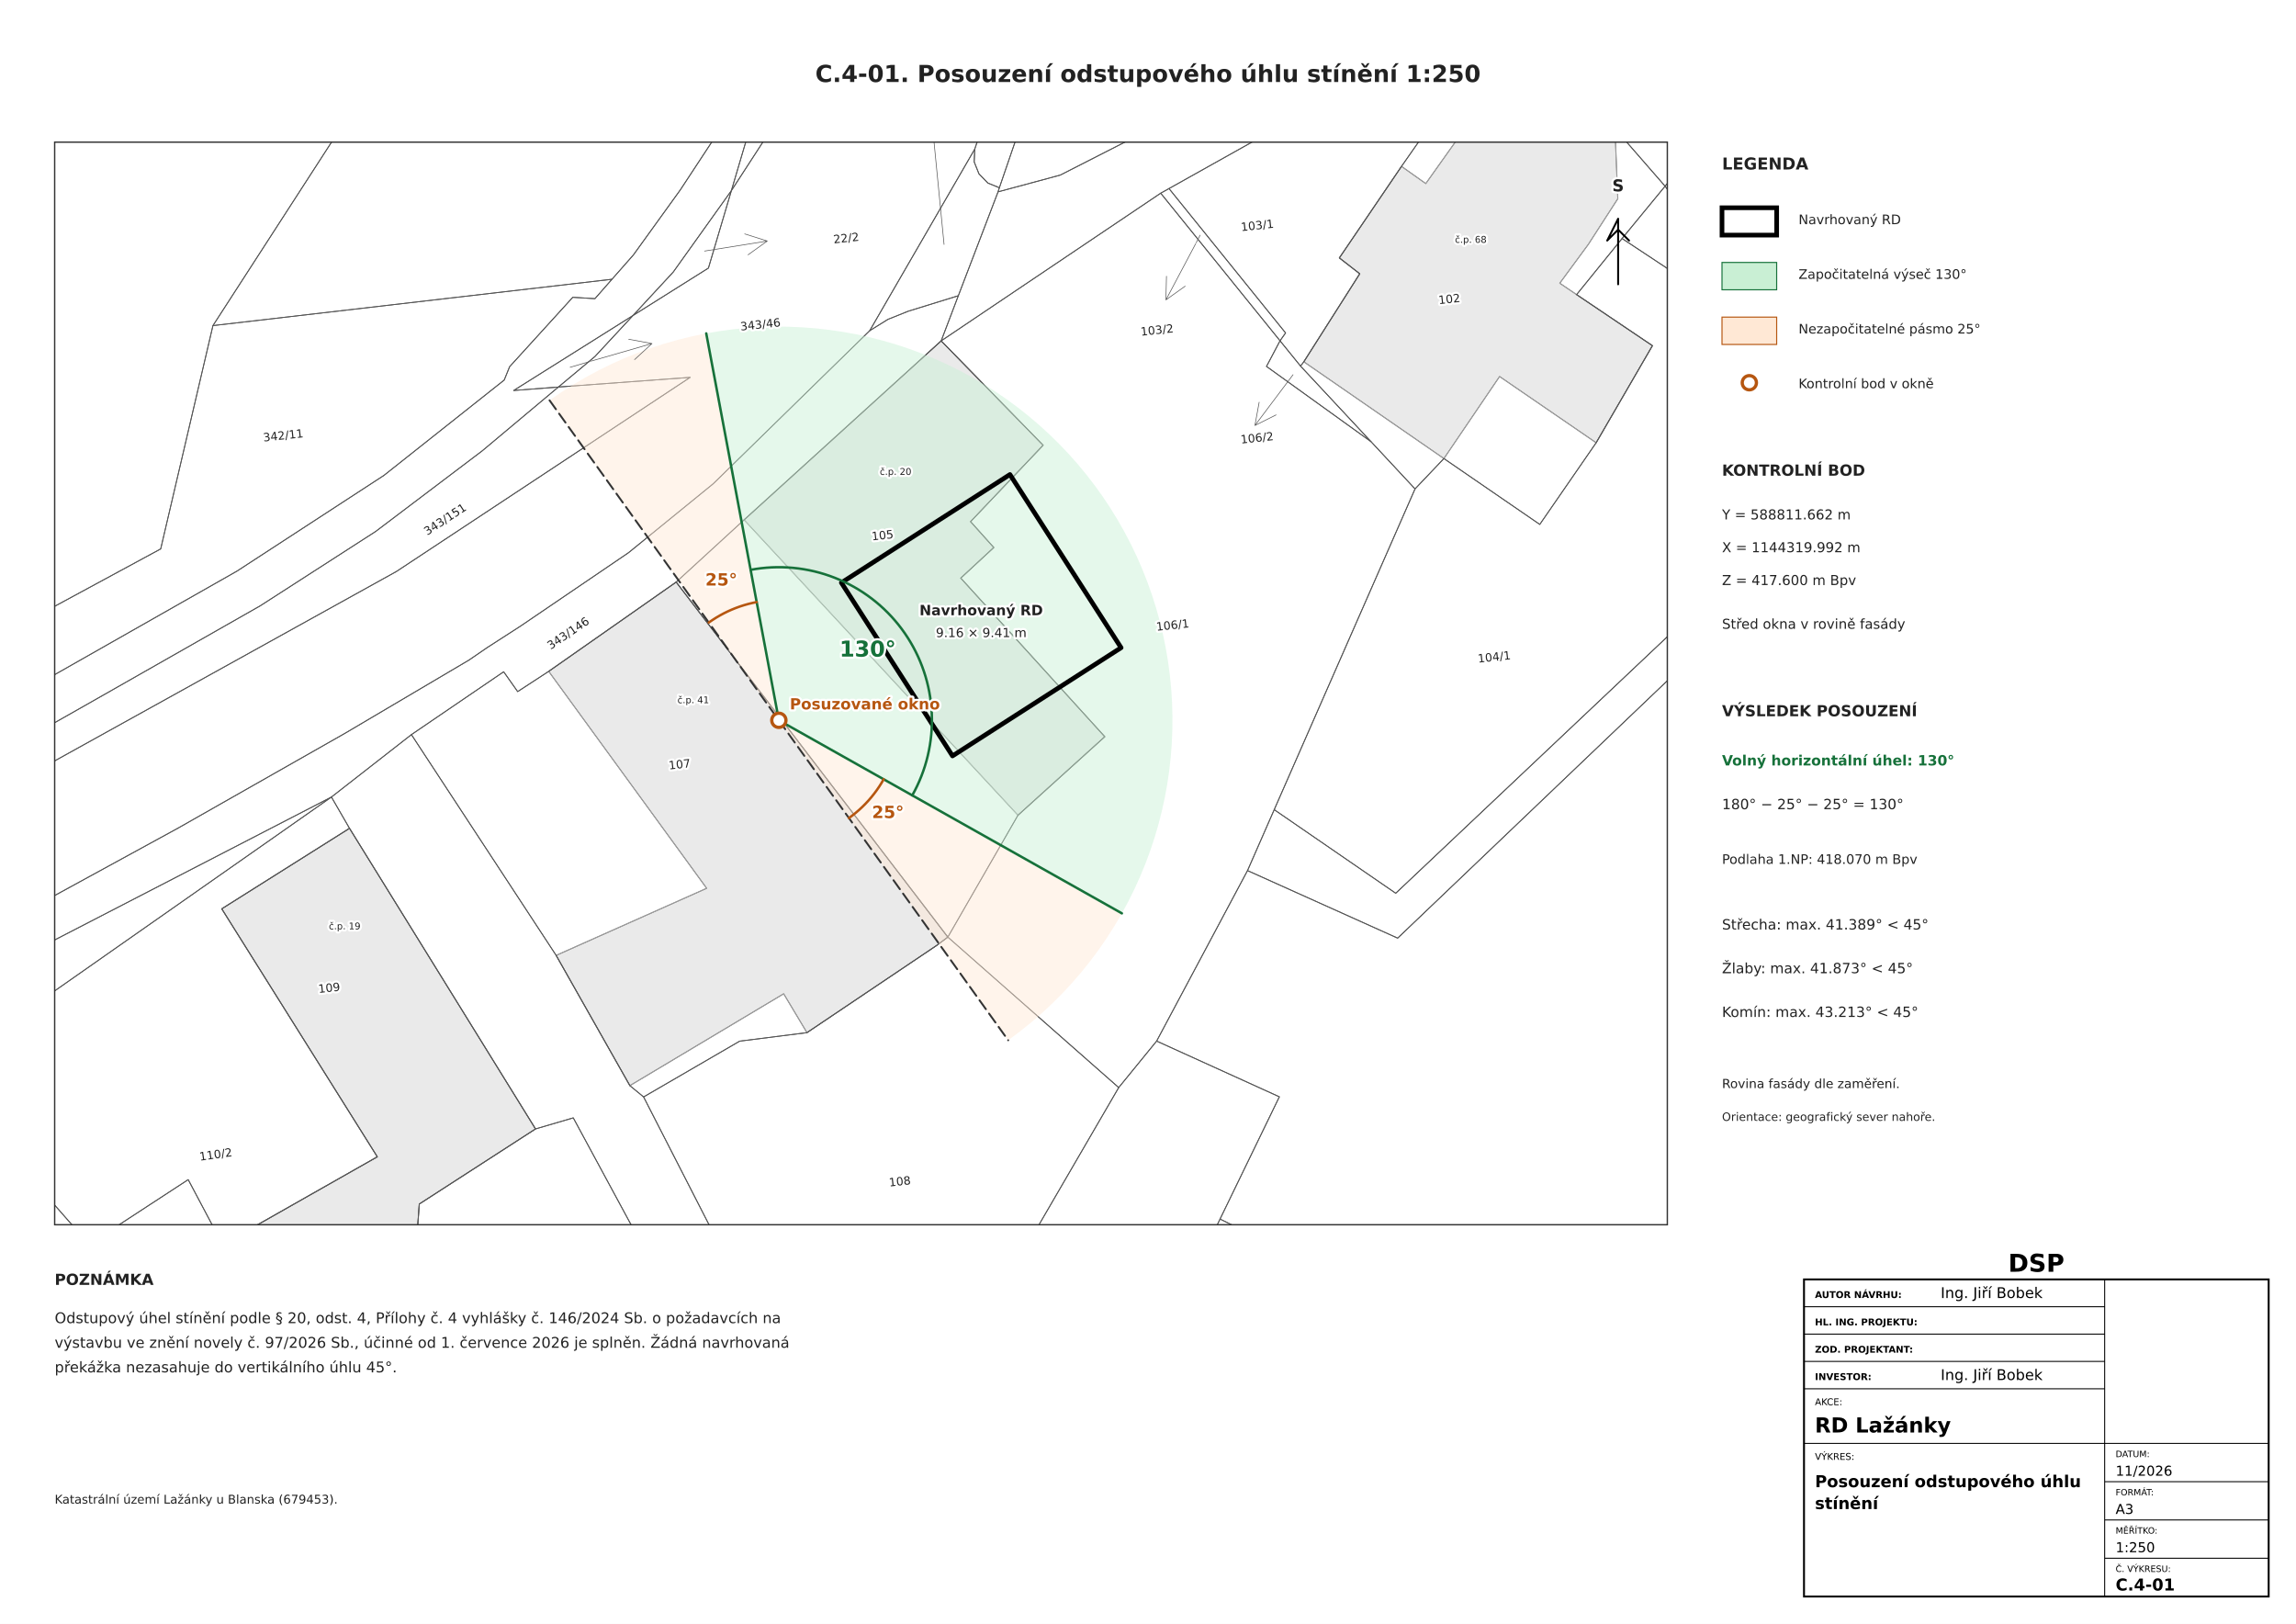
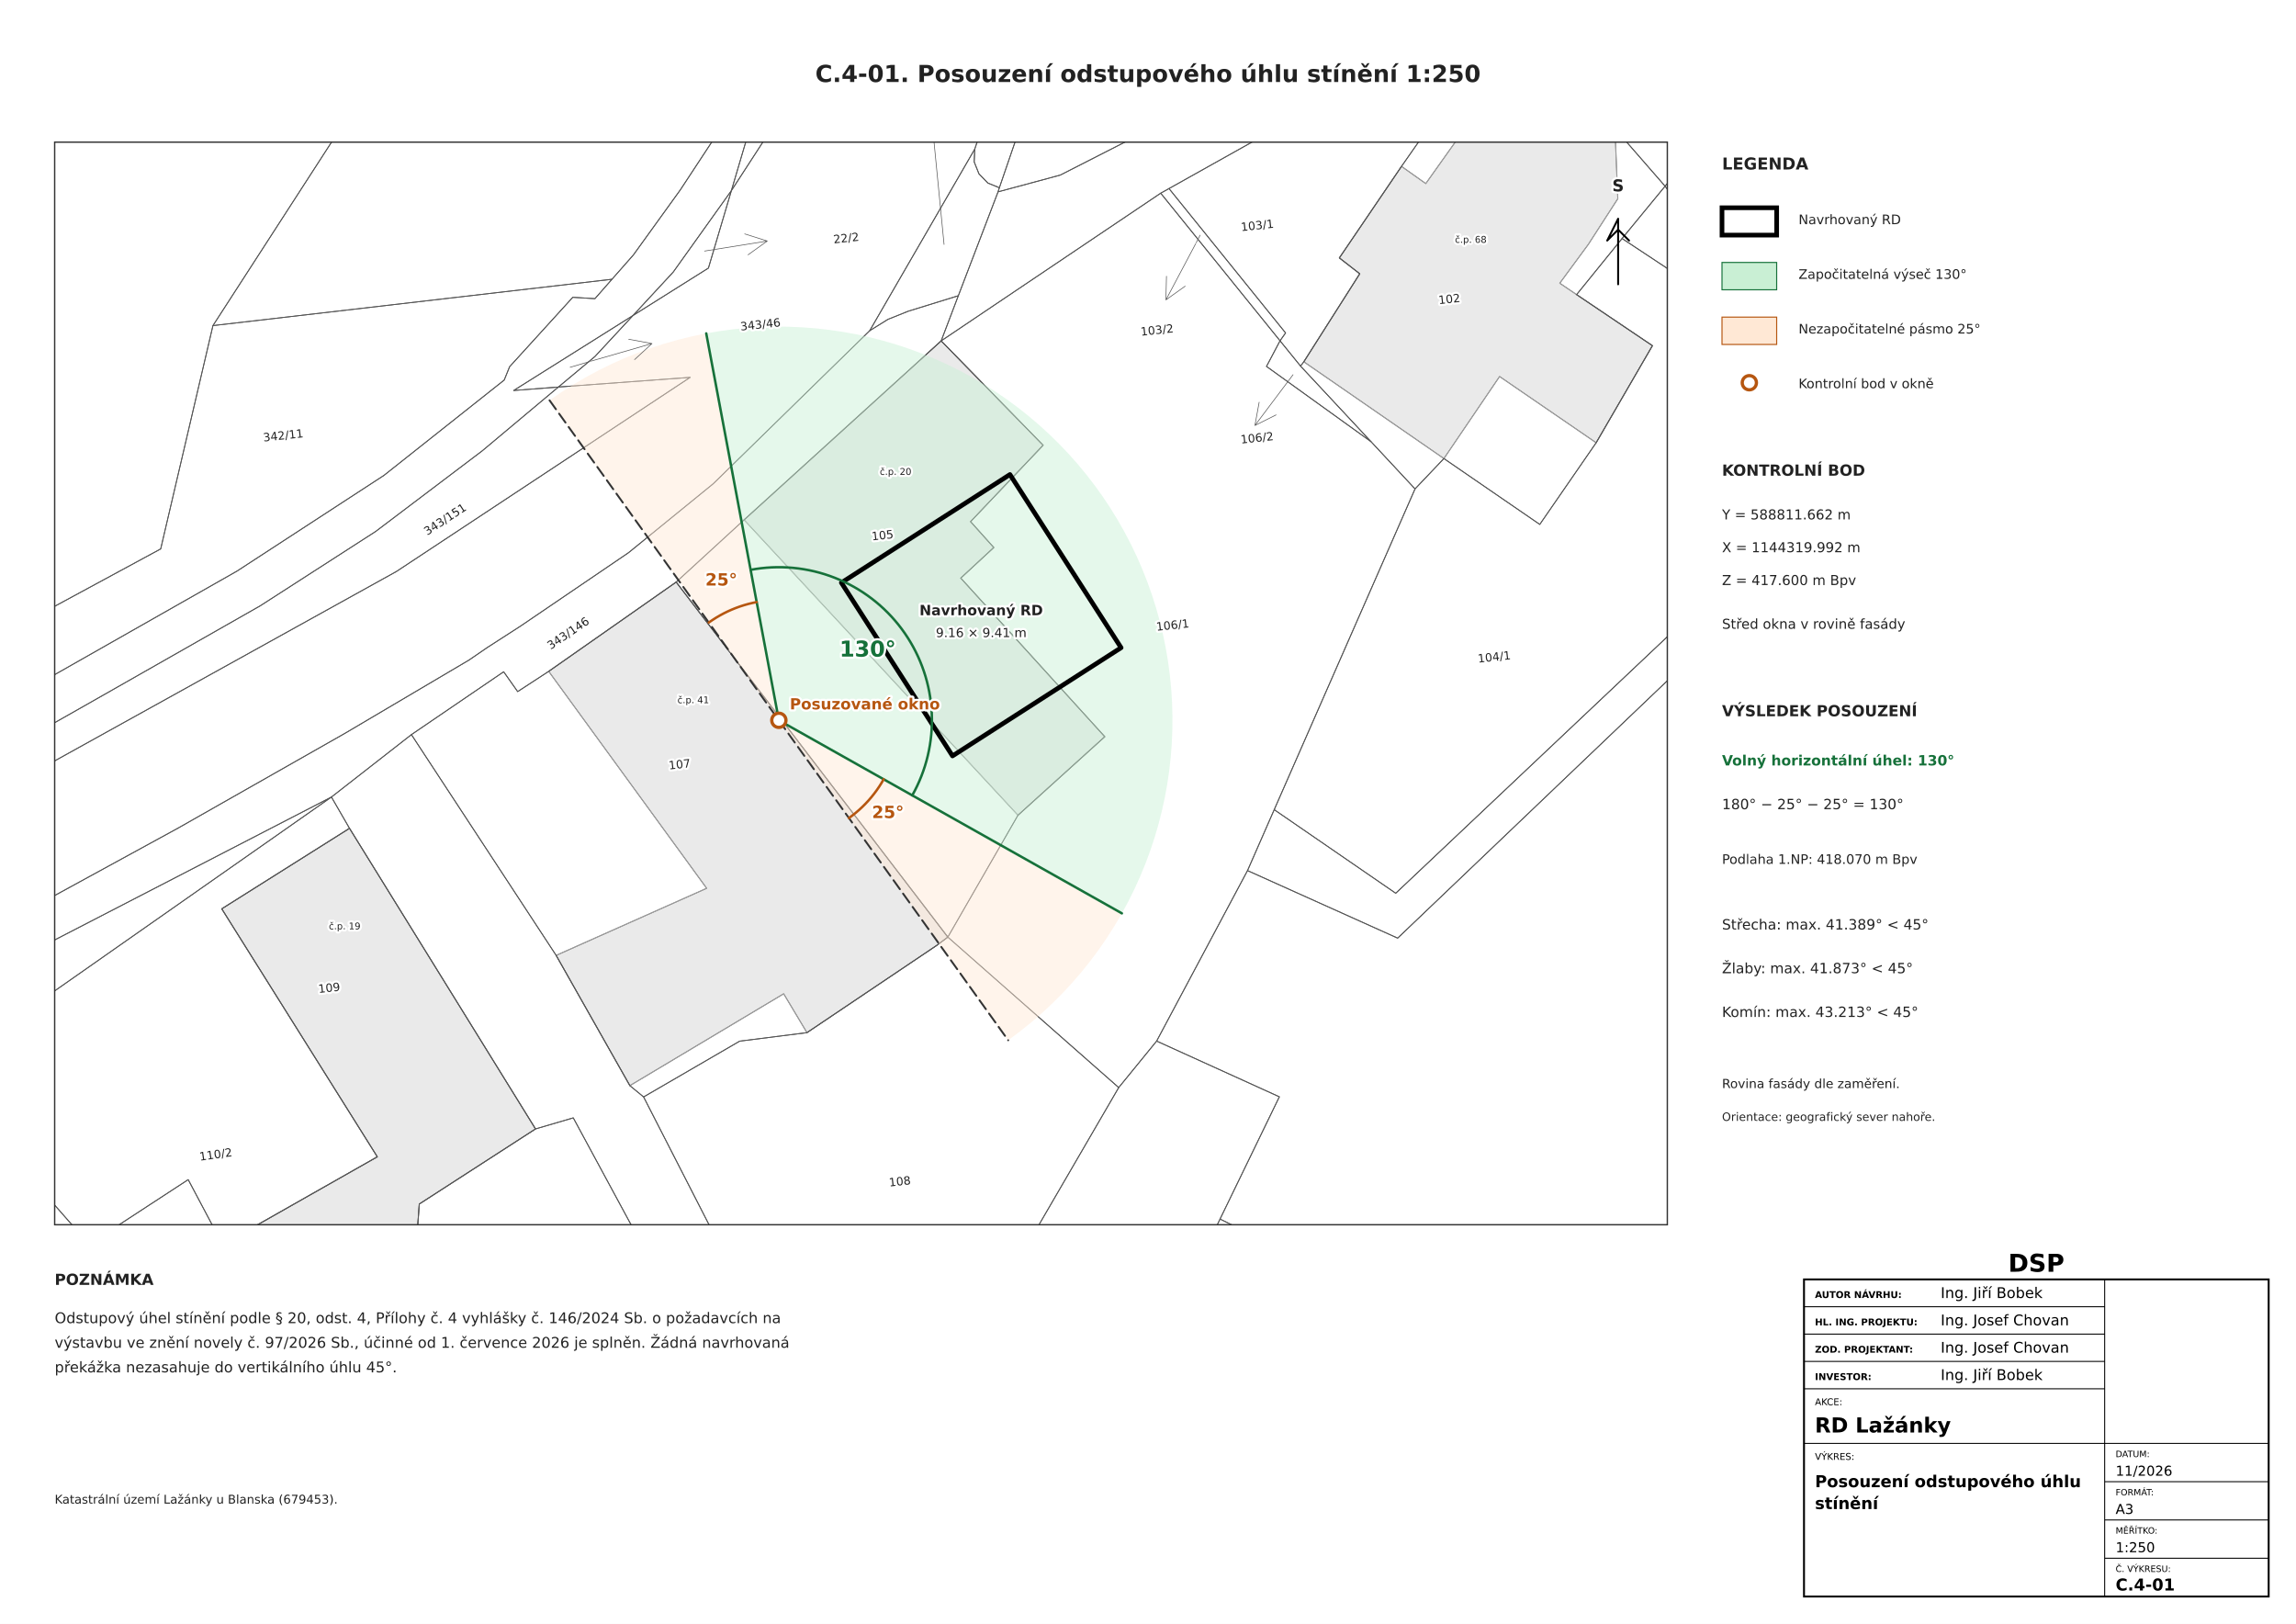
<svg xmlns="http://www.w3.org/2000/svg" width="420mm" height="297mm" viewBox="0 0 420 297">
  <rect width="420" height="297" fill="white" />
  <style>text{font-family:DejaVu Sans,sans-serif;fill:#222;stroke:none}.halo{paint-order:stroke;stroke:white;stroke-width:.8;stroke-linejoin:round}path{stroke-linejoin:round;stroke-linecap:round}</style>
  <defs>
    <clipPath id="map-clip">
      <rect x="10" y="26" width="295" height="198" />
    </clipPath>
  </defs>
  <text x="210" y="15" font-size="4.3" font-weight="bold" text-anchor="middle">C.4-01. Posouzení odstupového úhlu stínění  1:250</text>
  <g id="cadastral-map" clip-path="url(#map-clip)">
    <g id="BUDOVY_P" fill="#eaeaea" stroke="#666" stroke-width="0.18">
      <path d="M285.323,51.798 L288.402,53.883 L302.272,63.224 L291.978,80.976 L274.312,68.863 L264.127,83.869 L238.504,66.168 L248.733,50.071 L245.004,47.171 L256.372,30.430 L260.811,33.576 L268.015,23.435 L276.160,10.417 L278.956,12.492 L295.420,23.527 L295.943,36.343 L290.558,44.682 L285.323,51.798 Z" fill-rule="evenodd" />
      <path d="M310.812,19.993 L309.791,19.096 L311.229,17.495 L319.498,8.285 L327.653,15.339 L329.482,13.253 L315.042,-2.181 L314.283,-1.376 L296.377,-18.010 L323.496,-46.971 L341.673,-30.447 L344.625,-24.648 L348.847,-9.209 L360.637,0.998 L362.763,2.822 L332.081,38.359 L318.166,26.328 L310.812,19.993 Z" fill-rule="evenodd" />
      <path d="M100.373,122.788 L123.692,106.461 L173.384,171.394 L171.372,172.896 L147.613,188.868 L143.355,181.760 L115.219,198.561 L101.734,174.737 L129.267,162.466 L100.373,122.788 Z" fill-rule="evenodd" />
      <path d="M136.114,95.078 L172.164,62.347 L190.815,81.436 L177.543,95.403 L181.789,100.139 L175.749,105.732 L202.096,134.740 L186.211,149.107 L136.114,95.078 Z" fill-rule="evenodd" />
      <path d="M69.020,211.577 L40.565,166.221 L63.934,151.498 L97.962,206.477 L76.699,220.211 L76.309,225.603 L47.674,241.492 L40.724,227.631 L69.020,211.577 Z" fill-rule="evenodd" />
      <path d="M93.901,255.867 L65.518,271.487 L50.347,245.430 L78.034,228.195 L93.901,255.867 Z" fill-rule="evenodd" />
    </g>
    <g id="DALSI_PRVKY_MAPY_L" fill="none" stroke="#aaa" stroke-width="0.12">
      <path d="M185.182,260.445 L201.353,226.899" fill-rule="evenodd" />
      <path d="M201.353,226.899 L217.509,234.668" fill-rule="evenodd" />
      <path d="M136.114,95.078 L186.211,149.107" fill-rule="evenodd" />
      <path d="M100.373,122.788 L129.267,162.466" fill-rule="evenodd" />
      <path d="M129.267,162.466 L101.734,174.737" fill-rule="evenodd" />
      <path d="M115.219,198.561 L143.355,181.760" fill-rule="evenodd" />
      <path d="M143.355,181.760 L147.613,188.868" fill-rule="evenodd" />
      <path d="M50.347,245.430 L78.034,228.195" fill-rule="evenodd" />
      <path d="M78.034,228.195 L93.901,255.867" fill-rule="evenodd" />
      <path d="M50.347,245.430 L65.518,271.487" fill-rule="evenodd" />
      <path d="M290.558,44.682 L295.943,36.343" fill-rule="evenodd" />
      <path d="M274.312,68.863 L264.127,83.869" fill-rule="evenodd" />
      <path d="M268.015,23.435 L276.160,10.417" fill-rule="evenodd" />
      <path d="M238.504,66.168 L264.127,83.869" fill-rule="evenodd" />
      <path d="M256.372,30.430 L260.811,33.576" fill-rule="evenodd" />
      <path d="M291.978,80.976 L274.312,68.863" fill-rule="evenodd" />
      <path d="M288.402,53.883 L285.323,51.798" fill-rule="evenodd" />
      <path d="M285.323,51.798 L290.558,44.682" fill-rule="evenodd" />
      <path d="M295.943,36.343 L295.420,23.527" fill-rule="evenodd" />
      <path d="M260.811,33.576 L268.015,23.435" fill-rule="evenodd" />
    </g>
    <g id="parcel-boundaries" fill="none" stroke="#555" stroke-width=".16">
      <path d="M203.371,347.566 L198.167,343.657 L209.851,312.923 L203.183,310.376 L204.939,305.723 L201.208,304.311 L232.607,227.626 L255.483,248.234 L234.451,310.860 L238.762,321.101 L203.371,347.566 Z" />
      <path d="M-195.552,-237.640 L-153.433,-220.292 L-132.967,-252.044 L-109.511,-287.815 L-105.574,-284.092 L51.981,-212.248 L19.406,-138.293 L-17.716,-30.062 L-41.904,76.869 L-114.416,76.282 L-193.196,97.242 L-299.571,95.602 L-347.060,62.616 L-388.335,-31.615 L-357.887,-69.340 L-294.931,-119.465 L-249.941,-165.299 L-201.826,-240.269 L-195.552,-237.640 Z" />
      <path d="M-53.588,145.296 L-46.072,91.716 L-41.904,76.869 L-17.716,-30.062 L19.406,-138.293 L67.421,-115.460 L75.384,-112.086 L71.737,-104.416 L81.339,-100.010 L84.954,-107.597 L138.326,-85.456 L167.814,-70.743 L144.556,0.046 L96.783,-27.681 L60.465,26.279 L38.954,59.550 L29.396,100.395 L-53.588,145.296 Z" />
      <path d="M181.789,100.139 L175.749,105.732 L202.096,134.740 L186.211,149.107 L173.384,171.394 L123.692,106.461 L136.114,95.078 L172.164,62.347 L190.815,81.436 L177.543,95.403 L181.789,100.139 Z" />
      <path d="M100.373,122.788 L123.692,106.461 L173.384,171.394 L171.372,172.896 L147.613,188.868 L135.309,190.422 L117.732,200.626 L115.219,198.561 L101.734,174.737 L75.259,134.359 L92.135,122.863 L94.694,126.492 L100.373,122.788 Z" />
      <path d="M173.384,171.394 L204.641,198.912 L170.622,257.453 L157.848,257.248 L150.305,254.794 L144.356,252.573 L139.687,243.498 L117.732,200.626 L135.309,190.422 L147.613,188.868 L171.372,172.896 L173.384,171.394 Z" />
      <path d="M63.934,151.498 L97.962,206.477 L76.699,220.211 L76.309,225.603 L47.674,241.492 L40.724,227.631 L69.020,211.577 L40.565,166.221 L63.934,151.498 Z" />
      <path d="M101.955,251.427 L93.901,255.867 L65.518,271.487 L57.000,277.988 L33.860,251.897 L47.674,241.492 L76.309,225.603 L76.699,220.211 L97.962,206.477 L104.866,204.453 L122.759,237.541 L101.955,251.427 Z" />
      <path d="M120.366,312.739 L120.509,325.758 L100.943,330.139 L91.291,313.952 L87.576,307.791 L83.160,311.642 L72.351,299.319 L66.681,291.799 L57.000,277.988 L65.518,271.487 L93.901,255.867 L101.955,251.427 L122.759,237.541 L137.988,259.247 L131.448,278.248 L120.366,312.739 Z" />
      <path d="M4.545,174.732 L-3.392,187.809 L-3.391,210.054 L33.860,251.897 L57.000,277.988 L66.681,291.799 L72.351,299.319 L83.160,311.642 L87.576,307.791 L91.291,313.952 L100.943,330.139 L120.509,325.758 L120.366,312.739 L131.448,278.248 L137.988,259.247 L122.759,237.541 L104.866,204.453 L97.962,206.477 L63.934,151.498 L60.628,145.776 L75.259,134.359 L101.734,174.737 L115.219,198.561 L117.732,200.626 L139.687,243.498 L144.356,252.573 L150.305,254.794 L127.005,310.864 L134.413,313.935 L139.575,316.321 L173.766,332.503 L198.167,343.657 L180.721,364.506 L169.241,362.473 L162.639,360.925 L165.279,347.971 L134.965,342.478 L125.649,389.371 L118.745,424.181 L107.277,459.960 L92.059,445.896 L97.347,418.178 L99.647,391.865 L89.515,346.685 L84.232,333.371 L41.277,299.901 L29.828,275.176 L-13.967,232.704 L-27.518,222.203 L-45.817,206.416 L-39.558,202.490 L-14.679,186.841 L4.545,174.732 Z" />
      <path d="M204.641,198.912 L211.578,190.408 L234.027,200.603 L223.178,222.960 L217.509,234.668 L194.253,282.486 L187.758,295.127 L186.913,297.390 L173.766,332.503 L139.575,316.321 L134.413,313.935 L151.638,272.553 L170.622,257.453 L204.641,198.912 Z" />
      <path d="M232.607,227.626 L201.208,304.311 L186.913,297.390 L187.758,295.127 L194.253,282.486 L217.509,234.668 L223.178,222.960 L232.607,227.626 Z" />
      <path d="M-13.967,232.704 L29.828,275.176 L4.862,311.873 L-4.837,323.891 L-68.691,365.221 L-90.933,393.904 L-111.054,417.573 L-45.968,469.197 L-42.318,472.106 L-47.662,478.951 L-131.521,413.884 L-206.493,376.309 L-216.592,351.038 L-225.384,328.967 L-205.633,325.571 L-188.925,317.030 L-180.258,297.600 L-158.303,285.079 L-151.712,280.876 L-123.248,299.561 L-85.095,249.227 L-16.300,302.426 L-13.967,232.704 Z" />
      <path d="M309.791,19.096 L311.229,17.495 L314.283,-1.376 L296.377,-18.010 L323.496,-46.971 L341.673,-30.447 L344.625,-24.648 L348.847,-9.209 L360.637,0.998 L362.763,2.822 L332.081,38.359 L318.166,26.328 L310.812,19.993 L309.791,19.096 Z" />
      <path d="M309.389,28.150 L304.589,34.053 L295.420,23.527 L278.956,12.492 L276.160,10.417 L264.584,1.837 L318.162,-52.476 L323.496,-46.971 L296.377,-18.010 L314.283,-1.376 L311.229,17.495 L309.791,19.096 L310.812,19.993 L309.389,28.150 Z" />
      <path d="M267.631,-208.555 L382.922,-121.500 L363.205,-108.735 L353.238,-102.240 L291.950,-44.409 L268.249,-21.484 L241.208,3.688 L248.717,-7.371 L260.104,-43.142 L230.947,-53.626 L267.515,-153.109 L249.322,-159.615 L267.631,-208.555 Z" />
      <path d="M182.570,35.089 L182.811,34.339 L249.322,-159.615 L267.515,-153.109 L230.947,-53.626 L260.104,-43.142 L248.717,-7.371 L241.208,3.688 L212.108,22.764 L193.948,32.024 L182.570,35.089 Z" />
      <path d="M213.842,34.487 L212.323,35.333 L172.164,62.347 L175.305,54.087 L182.570,35.089 L193.948,32.024 L212.108,22.764 L241.208,3.688 L268.249,-21.484 L291.950,-44.409 L353.238,-102.240 L363.205,-108.735 L372.558,-98.751 L348.404,-79.318 L318.162,-52.476 L264.584,1.837 L254.722,11.579 L246.260,16.344 L213.842,34.487 Z" />
      <path d="M295.420,23.527 L304.589,34.053 L296.720,43.622 L288.402,53.883 L302.272,63.224 L291.978,80.976 L281.665,95.915 L264.127,83.869 L258.847,89.420 L250.805,80.785 L237.904,66.956 L238.504,66.168 L248.733,50.071 L245.004,47.171 L256.372,30.430 L262.479,21.692 L246.260,16.344 L254.722,11.579 L264.584,1.837 L276.160,10.417 L278.956,12.492 L295.420,23.527 Z" />
      <path d="M102.144,70.787 L93.965,71.418 L115.793,57.704 L108.829,65.206 L102.144,70.787 Z" />
      <path d="M-1.238,207.612 L8.040,182.606 L60.628,145.776 L63.934,151.498 L40.565,166.221 L69.020,211.577 L40.724,227.631 L34.427,215.752 L16.301,227.583 L-1.238,207.612 Z" />
      <path d="M60.628,145.776 L8.040,182.606 L-1.238,207.612 L16.301,227.583 L34.427,215.752 L40.724,227.631 L47.674,241.492 L33.860,251.897 L-3.391,210.054 L-3.392,187.809 L4.545,174.732 L60.628,145.776 Z" />
      <path d="M296.720,43.622 L325.632,62.741 L340.462,82.962 L255.316,163.373 L233.088,148.086 L258.847,89.420 L264.127,83.869 L281.665,95.915 L291.978,80.976 L302.272,63.224 L288.402,53.883 L296.720,43.622 Z" />
      <path d="M325.632,62.741 L296.720,43.622 L304.589,34.053 L325.632,62.741 Z" />
      <path d="M233.088,148.086 L255.316,163.373 L340.462,82.962 L343.804,87.513 L335.111,95.762 L255.669,171.582 L228.203,159.227 L233.088,148.086 Z" />
      <path d="M223.178,222.960 L234.027,200.603 L211.578,190.408 L228.203,159.227 L255.669,171.582 L335.111,95.762 L343.804,87.513 L340.462,82.962 L347.111,76.660 L325.632,62.741 L304.589,34.053 L309.389,28.150 L355.113,63.819 L389.295,24.891 L485.132,-84.257 L506.453,-110.629 L527.858,-136.970 L550.012,-113.710 L616.020,-165.769 L717.805,-260.266 L736.571,-289.100 L907.090,-342.661 L1021.172,-405.242 L1039.854,-374.934 L1080.860,-308.471 L281.496,289.185 L273.189,272.412 L255.483,248.234 L232.607,227.626 L223.178,222.960 Z" />
      <path d="M-53.588,145.296 L29.396,100.395 L38.954,59.550 L111.947,51.075 L108.827,54.626 L104.777,54.374 L93.219,67.073 L92.233,69.511 L70.239,86.944 L43.345,104.457 L15.165,120.459 L-61.832,164.157 L-86.163,177.415 L-108.798,188.841 L-123.850,195.557 L-131.529,198.991 L-152.457,206.817 L-176.467,214.408 L-203.695,221.618 L-241.347,228.413 L-269.656,231.153 L-302.835,232.361 L-369.348,230.691 L-408.348,229.745 L-438.343,229.889 L-463.537,230.527 L-478.835,232.683 L-482.492,228.568 L-483.538,225.179 L-455.531,222.995 L-348.454,229.708 L-244.784,227.493 L-216.818,221.531 L-152.509,196.524 L-138.877,191.207 L-53.588,145.296 Z" />
      <path d="M2536.588,1638.745 L2501.869,1628.171 L2416.506,1569.741 L2354.730,1544.233 L2339.200,1537.805 L2289.361,1529.166 L2248.858,1475.320 L2244.356,1469.324 L2252.438,1409.368 L2232.661,1361.637 L2198.573,1315.515 L2226.541,1245.511 L2170.946,1207.436 L2167.089,1192.401 L1959.792,986.197 L1968.252,970.853 L2037.256,916.341 L2191.364,1029.384 L2274.862,935.793 L2390.165,646.079 L2260.838,328.773 L1830.922,134.987 L1743.437,273.012 L1404.987,513.290 L1387.115,489.814 L1440.128,441.515 L1480.523,387.684 L1564.937,317.367 L1620.276,223.403 L1693.056,113.056 L1703.722,78.810 L1730.711,-7.904 L1653.765,-6.691 L1587.059,-16.949 L1533.912,-33.602 L1429.963,-67.159 L1385.950,-66.444 L1289.898,-64.840 L1181.626,-56.743 L956.751,-8.926 L777.197,337.246 L669.689,560.919 L755.302,807.867 L745.324,842.522 L624.603,800.699 L499.896,724.544 L311.883,637.567 L270.197,618.243 L203.889,587.587 L173.959,608.683 L147.810,631.668 L110.543,682.390 L82.720,716.817 L55.966,742.039 L21.047,745.042 L28.268,721.865 L50.177,559.663 L107.277,459.960 L124.127,463.673 L155.045,432.616 L162.527,434.874 L285.032,341.907 L293.529,313.726 L281.496,289.185 L1080.860,-308.471 L1095.363,-301.490 L1238.099,-373.003 L1254.934,-401.833 L1371.089,-326.656 L1495.607,-328.402 L1514.898,-236.611 L1572.880,-211.221 L1643.162,-212.689 L1729.100,-318.849 L1779.031,-353.062 L1886.478,-295.018 L1956.544,-281.538 L2011.163,-282.380 L2069.150,-296.896 L2151.672,-242.105 L2214.396,-194.896 L2409.444,-76.689 L2512.541,-49.598 L2600.841,-20.566 L2698.884,19.092 L2751.027,51.582 L2780.965,123.651 L2819.833,178.757 L2829.833,250.582 L2782.976,263.468 L2808.857,446.394 L2826.703,563.843 L2832.614,702.519 L2856.193,874.428 L2891.281,902.784 L2882.436,936.754 L3001.084,1028.882 L3039.157,1100.284 L3027.217,1107.513 L2974.850,1139.250 L2946.105,1184.637 L2917.031,1190.395 L2947.056,1373.322 L2937.799,1380.062 L2914.920,1396.745 L2923.206,1441.961 L2928.959,1552.012 L2877.253,1559.421 L2824.139,1534.035 L2729.435,1435.208 L2648.957,1492.272 L2593.651,1500.629 L2579.429,1535.093 L2565.809,1568.045 L2555.100,1593.968 L2544.360,1619.975 L2536.588,1638.745 Z" />
      <path d="M3919.983,645.108 L3916.178,640.365 L3868.459,557.361 L3823.278,474.770 L3796.496,434.907 L3725.420,329.053 L3685.001,268.842 L3648.454,226.442 L3631.098,206.290 L3555.161,131.407 L3544.283,120.701 L3468.145,46.563 L3439.817,18.973 L3381.113,-37.676 L3308.192,-149.126 L3245.928,-235.365 L3227.611,-259.236 L3207.892,-284.928 L3145.584,-350.847 L3126.628,-370.909 L3085.721,-407.051 L3051.251,-432.255 L3002.730,-467.746 L2946.431,-495.085 L2889.364,-522.825 L2824.115,-543.939 L2696.575,-579.926 L2620.624,-605.570 L2582.677,-626.420 L2540.291,-644.383 L2501.322,-660.860 L2459.276,-678.658 L2410.602,-697.116 L2367.118,-710.296 L2312.898,-724.180 L1933.629,-804.138 L1784.777,-830.247 L1728.273,-842.922 L1671.219,-852.078 L1608.483,-863.967 L1590.496,-867.035 L1569.017,-870.777 L1529.711,-877.603 L1499.277,-881.958 L1492.696,-883.307 L1441.025,-891.027 L1315.639,-887.620 L1172.063,-867.307 L1136.394,-865.310 L1091.649,-862.786 L1055.950,-861.068 L1027.991,-859.572 L1008.320,-858.438 L972.743,-856.330 L944.826,-853.310 L901.812,-847.753 L862.907,-839.136 L828.470,-828.983 L798.011,-819.256 L776.118,-809.919 L752.351,-799.297 L740.489,-792.841 L719.284,-781.205 L709.716,-775.879 L683.216,-759.575 L662.985,-746.353 L644.158,-732.798 L616.878,-713.635 L561.793,-674.568 L519.085,-641.649 L508.452,-632.348 L490.402,-616.784 L472.777,-600.260 L455.172,-580.520 L429.482,-549.096 L412.379,-525.789 L398.879,-506.045 L385.245,-484.154 L365.148,-451.960 L359.127,-441.662 L353.406,-431.196 L335.261,-395.790 L324.671,-374.023 L311.169,-345.630 L298.254,-316.253 L287.840,-290.201 L268.909,-238.419 L259.743,-211.977 L250.632,-184.656 L232.661,-131.408 L209.497,-63.888 L185.300,6.397 L178.314,27.256 L159.092,60.484 L150.495,68.884 L130.462,88.481 L114.991,101.074 L95.188,114.532 L89.128,118.437 L85.792,120.724 L63.086,134.130 L32.554,151.468 L-2.226,170.467 L-55.003,201.001 L-90.365,218.694 L-133.101,237.777 L-164.165,249.380 L-168.968,250.737 L-175.178,252.486 L-206.150,259.292 L-237.654,264.143 L-265.406,266.823 L-303.207,268.445 L-372.869,265.542 L-403.463,264.583 L-437.315,264.013 L-465.385,265.601 L-487.132,268.767 L-505.883,272.860 L-520.858,278.039 L-549.235,289.194 L-599.334,308.259 L-649.259,322.558 L-664.076,323.938 L-670.205,324.552 L-525.581,249.620 L-467.685,238.774 L-288.931,246.164 L-209.646,232.954 L-182.595,224.073 L-174.251,221.975 L-149.563,213.950 L-131.640,207.371 L-105.563,195.777 L-90.795,188.288 L-64.167,175.831 L-15.598,153.349 L72.517,104.522 L126.252,69.018 L102.144,70.787 L108.829,65.206 L115.793,57.704 L129.590,49.031 L133.790,34.865 L148.403,12.347 L157.116,-5.519 L181.775,-73.359 L186.253,-86.428 L196.034,-114.264 L205.794,-142.298 L206.313,-143.842 L205.739,-175.600 L206.131,-179.463 L222.456,-225.134 L223.917,-228.790 L238.513,-252.593 L252.381,-279.819 L253.886,-280.422 L256.176,-283.844 L257.877,-287.124 L273.197,-324.118 L285.512,-353.471 L289.987,-363.925 L299.881,-385.055 L314.546,-414.618 L327.384,-439.441 L335.192,-453.348 L347.788,-473.278 L364.713,-500.508 L375.440,-517.221 L409.321,-564.242 L432.453,-593.623 L448.151,-611.631 L460.980,-625.229 L479.136,-642.816 L481.824,-645.516 L486.225,-648.762 L506.816,-666.527 L509.987,-669.601 L543.876,-695.062 L601.349,-736.636 L628.968,-755.635 L655.766,-773.661 L682.237,-790.606 L707.462,-805.286 L740.892,-823.739 L766.310,-835.101 L811.129,-851.631 L856.571,-865.331 L896.439,-873.971 L944.598,-880.318 L979.019,-883.831 L1081.855,-888.211 L1078.144,-889.062 L1075.044,-891.345 L1072.797,-895.812 L1086.555,-894.304 L1165.412,-901.353 L1212.138,-904.168 L1276.410,-909.540 L1349.990,-915.905 L1427.776,-924.329 L1460.602,-926.585 L1480.679,-927.682 L1496.390,-920.308 L1693.727,-889.197 L1742.826,-882.208 L1927.875,-849.383 L1945.651,-847.539 L2147.553,-809.835 L2182.973,-803.237 L2205.743,-795.691 L2219.161,-794.347 L2235.914,-787.768 L2262.576,-777.299 L2269.584,-775.714 L2318.913,-764.687 L2359.918,-755.507 L2369.526,-751.424 L2417.198,-731.048 L2459.729,-712.859 L2469.085,-708.870 L2510.521,-691.892 L2551.282,-675.204 L2598.988,-655.636 L2633.651,-641.435 L2702.479,-612.054 L2839.312,-576.053 L2896.557,-556.820 L2959.678,-527.756 L3020.560,-499.699 L3064.319,-463.217 L3147.770,-393.681 L3157.551,-382.697 L3241.175,-288.561 L3246.388,-282.681 L3320.823,-181.168 L3390.308,-86.447 L3399.902,-74.961 L3463.860,1.523 L3503.497,39.330 L3602.746,134.011 L3655.193,184.047 L3713.430,246.499 L3736.492,280.523 L3776.416,339.499 L3844.750,465.639 L3937.288,616.912 L3989.918,687.887 L4103.498,816.197 L4086.709,832.270 L4077.914,841.455 L4031.257,783.480 L3919.983,645.108 Z" />
      <path d="M1172.063,-867.307 L1162.989,-866.016 L1065.989,-842.388 L976.463,-850.492 L871.357,-831.952 L785.852,-806.533 L711.663,-768.565 L650.340,-723.120 L593.400,-673.919 L508.095,-619.115 L451.956,-557.891 L403.188,-487.156 L371.581,-436.917 L339.599,-387.564 L332.672,-373.309 L314.608,-336.021 L310.203,-325.655 L267.631,-208.555 L249.322,-159.615 L182.811,34.339 L180.708,33.478 L179.081,31.801 L178.202,29.602 L178.314,27.256 L185.300,6.397 L209.497,-63.888 L232.661,-131.408 L250.632,-184.656 L259.743,-211.977 L268.909,-238.419 L287.840,-290.201 L298.254,-316.253 L311.169,-345.630 L324.671,-374.023 L335.261,-395.790 L353.406,-431.196 L359.127,-441.662 L365.148,-451.960 L385.245,-484.154 L398.879,-506.045 L412.379,-525.789 L429.482,-549.096 L455.172,-580.520 L472.777,-600.260 L490.402,-616.784 L508.452,-632.348 L519.085,-641.649 L561.793,-674.568 L616.878,-713.635 L644.158,-732.798 L662.985,-746.353 L683.216,-759.575 L709.716,-775.879 L719.284,-781.205 L740.489,-792.841 L752.351,-799.297 L776.118,-809.919 L798.011,-819.256 L828.470,-828.983 L862.907,-839.136 L901.812,-847.753 L944.826,-853.310 L972.743,-856.330 L1008.320,-858.438 L1027.991,-859.572 L1055.950,-861.068 L1091.649,-862.786 L1136.394,-865.310 L1172.063,-867.307 Z" />
      <path d="M88.223,82.450 L102.144,70.787 L126.252,69.018 L72.517,104.522 L-15.598,153.349 L-64.167,175.831 L-90.795,188.288 L-58.142,170.844 L18.704,127.241 L47.603,110.801 L68.719,97.203 L88.223,82.450 Z" />
      <path d="M133.790,34.865 L129.590,49.031 L115.793,57.704 L123.151,49.758 L133.790,34.865 Z" />
      <path d="M167.814,-70.743 L195.874,-153.830 L205.794,-142.298 L196.034,-114.264 L186.253,-86.428 L181.775,-73.359 L157.116,-5.519 L148.403,12.347 L133.790,34.865 L139.582,15.260 L141.852,8.259 L149.912,-7.807 L159.797,-35.050 L163.843,-54.429 L167.814,-70.743 Z" />
      <path d="M-369.348,230.691 L-302.835,232.361 L-269.656,231.153 L-241.347,228.413 L-203.695,221.618 L-176.467,214.408 L-152.457,206.817 L-131.529,198.991 L-123.850,195.557 L-108.798,188.841 L-86.163,177.415 L-61.832,164.157 L15.165,120.459 L43.345,104.457 L70.239,86.944 L92.233,69.511 L93.219,67.073 L104.777,54.374 L108.827,54.626 L111.947,51.075 L115.858,46.635 L124.444,34.736 L141.852,8.259 L139.582,15.260 L133.790,34.865 L123.151,49.758 L115.793,57.704 L93.965,71.418 L102.144,70.787 L88.223,82.450 L68.719,97.203 L47.603,110.801 L18.704,127.241 L-58.142,170.844 L-90.795,188.288 L-131.640,207.371 L-182.595,224.073 L-201.553,228.872 L-242.139,236.060 L-268.907,238.917 L-302.652,240.106 L-369.452,238.386 L-409.124,237.551 L-437.726,237.547 L-456.322,238.204 L-463.699,238.429 L-469.161,237.765 L-473.973,236.025 L-478.835,232.683 L-463.537,230.527 L-438.343,229.889 L-408.348,229.745 L-369.348,230.691 Z" />
      <path d="M166.153,56.915 L162.450,58.396 L159.092,60.484 L178.314,27.256 L178.202,29.602 L179.081,31.801 L180.708,33.478 L182.811,34.339 L182.570,35.089 L175.305,54.087 L166.153,56.915 Z" />
      <path d="M75.259,134.359 L60.628,145.776 L4.545,174.732 L-14.679,186.841 L-13.967,183.708 L-12.022,179.317 L-9.050,175.500 L-2.226,170.467 L32.554,151.468 L63.086,134.130 L85.792,120.724 L89.128,118.437 L95.188,114.532 L114.991,101.074 L130.462,88.481 L150.495,68.884 L159.092,60.484 L162.450,58.396 L166.153,56.915 L175.305,54.087 L172.164,62.347 L136.114,95.078 L123.692,106.461 L100.373,122.788 L94.694,126.492 L92.135,122.863 L75.259,134.359 Z" />
      <path d="M141.852,8.259 L124.444,34.736 L115.858,46.635 L111.947,51.075 L38.954,59.550 L60.465,26.279 L96.783,-27.681 L144.556,0.046 L141.852,8.259 Z" />
      <path d="M234.152,62.328 L235.165,60.893 L213.842,34.487 L246.260,16.344 L262.479,21.692 L256.372,30.430 L245.004,47.171 L248.733,50.071 L238.504,66.168 L237.904,66.956 L234.152,62.328 Z" />
      <path d="M212.323,35.333 L234.152,62.328 L231.676,67.018 L250.805,80.785 L258.847,89.420 L233.088,148.086 L228.203,159.227 L211.578,190.408 L204.641,198.912 L173.384,171.394 L186.211,149.107 L202.096,134.740 L175.749,105.732 L181.789,100.139 L177.543,95.403 L190.815,81.436 L172.164,62.347 L212.323,35.333 Z" />
      <path d="M213.842,34.487 L235.165,60.893 L234.152,62.328 L212.323,35.333 L213.842,34.487 Z" />
      <path d="M250.805,80.785 L231.676,67.018 L234.152,62.328 L237.904,66.956 L250.805,80.785 Z" />
    </g>
    <path id="excluded-left-25" d="M142.474,131.740 L100.527,73.221 L102.682,71.735 L104.890,70.328 L107.147,69.002 L109.451,67.760 L111.799,66.601 L114.187,65.529 L116.613,64.545 L119.073,63.649 L121.564,62.843 L124.082,62.129 L126.625,61.506 L129.188,60.976 Z" fill="#ffe8d5" fill-opacity=".48" stroke="none" />
    <path id="usable-130" d="M142.474,131.740 L129.188,60.976 L131.666,60.556 L134.157,60.222 L136.658,59.975 L139.166,59.816 L141.678,59.744 L144.191,59.760 L146.702,59.864 L149.208,60.055 L151.706,60.334 L154.192,60.700 L156.664,61.152 L159.119,61.690 L161.554,62.314 L163.965,63.022 L166.350,63.814 L168.706,64.689 L171.030,65.645 L173.320,66.682 L175.571,67.798 L177.783,68.992 L179.951,70.262 L182.074,71.608 L184.148,73.026 L186.172,74.516 L188.142,76.076 L190.057,77.704 L191.914,79.398 L193.711,81.155 L195.445,82.974 L197.114,84.852 L198.717,86.788 L200.252,88.778 L201.716,90.820 L203.108,92.913 L204.426,95.053 L205.669,97.237 L206.835,99.464 L207.922,101.729 L208.929,104.032 L209.856,106.368 L210.700,108.735 L211.461,111.130 L212.139,113.550 L212.731,115.992 L213.238,118.454 L213.658,120.932 L213.992,123.423 L214.239,125.924 L214.398,128.432 L214.470,130.944 L214.454,133.457 L214.350,135.968 L214.159,138.474 L213.880,140.971 L213.514,143.458 L213.062,145.930 L212.524,148.385 L211.900,150.819 L211.192,153.231 L210.400,155.616 L209.526,157.972 L208.569,160.296 L207.532,162.585 L206.416,164.837 L205.222,167.048 Z" fill="#c9efd4" fill-opacity=".48" stroke="none" />
    <path id="excluded-right-25" d="M142.474,131.740 L205.222,167.048 L203.897,169.306 L202.491,171.514 L201.005,173.670 L199.443,175.770 L197.804,177.812 L196.093,179.792 L194.311,181.710 L192.460,183.561 L190.543,185.344 L188.562,187.056 L186.521,188.695 L184.421,190.259 Z" fill="#ffe8d5" fill-opacity=".48" stroke="none" />
    <g id="parcel-leaders" fill="none" stroke="#555" stroke-width=".12">
      <path d="M104.293,67.178 L107.920,66.107" />
      <path d="M306.421,119.059 L306.767,121.918" />
      <path d="M172.695,44.711 L170.432,21.621" />
      <path d="M219.539,43.010 L218.804,44.416" />
      <path d="M108.106,66.054 L119.264,62.835 M115.008,62.048 L119.264,62.835 L116.081,65.767" />
      <path d="M306.790,122.110 L308.224,133.634 M309.667,129.554 L308.224,133.634 L305.826,130.032" />
      <path d="M128.889,45.917 L140.356,44.082 M136.228,42.783 L140.356,44.082 L136.839,46.605" />
      <path d="M170.414,21.428 L169.384,9.861 M167.799,13.889 L169.384,9.861 L171.655,13.545" />
      <path d="M218.714,44.587 L213.278,54.849 M216.800,52.335 L213.278,54.849 L213.380,50.523" />
      <path d="M236.532,68.532 L229.558,77.818 M233.430,75.885 L229.558,77.818 L230.335,73.561" />
    </g>
    <text x="159.578" y="99.332" font-size="2.1" font-weight="normal" text-anchor="start" class="halo" dominant-baseline="text-after-edge" transform="rotate(-6.0925 159.578 99.3321)">105</text>
    <text x="122.455" y="141.229" font-size="2.1" font-weight="normal" text-anchor="start" class="halo" dominant-baseline="text-after-edge" transform="rotate(-6.0925 122.455 141.229)">107</text>
    <text x="162.738" y="217.504" font-size="2.1" font-weight="normal" text-anchor="start" class="halo" dominant-baseline="text-after-edge" transform="rotate(-6.0925 162.738 217.504)">108</text>
    <text x="58.351" y="182.103" font-size="2.1" font-weight="normal" text-anchor="start" class="halo" dominant-baseline="text-after-edge" transform="rotate(-6.0925 58.3511 182.103)">109</text>
    <text x="263.258" y="56.124" font-size="2.1" font-weight="normal" text-anchor="start" class="halo" dominant-baseline="text-after-edge" transform="rotate(-6.0925 263.258 56.1241)">102</text>
    <text x="139.227" y="60.553" font-size="2.1" font-weight="normal" text-anchor="middle" class="halo" dominant-baseline="text-after-edge" transform="rotate(-6.0925 139.227 60.553)">343/46</text>
    <text x="36.644" y="212.78" font-size="2.1" font-weight="normal" text-anchor="start" class="halo" dominant-baseline="text-after-edge" transform="rotate(-8.0925 36.6444 212.78)">110/2</text>
    <text x="270.457" y="121.69" font-size="2.1" font-weight="normal" text-anchor="start" class="halo" dominant-baseline="text-after-edge" transform="rotate(-6.0925 270.457 121.69)">104/1</text>
    <text x="48.27" y="81.244" font-size="2.1" font-weight="normal" text-anchor="start" class="halo" dominant-baseline="text-after-edge" transform="rotate(-6.0925 48.2695 81.2436)">342/11</text>
    <text x="78.419" y="98.38" font-size="2.1" font-weight="normal" text-anchor="start" class="halo" dominant-baseline="text-after-edge" transform="rotate(-33.0925 78.4186 98.3805)">343/151</text>
    <text x="157.266" y="44.508" font-size="2.1" font-weight="normal" text-anchor="end" class="halo" dominant-baseline="text-after-edge" transform="rotate(-6.0925 157.266 44.5078)">22/2</text>
    <text x="101.002" y="119.262" font-size="2.1" font-weight="normal" text-anchor="start" class="halo" dominant-baseline="text-after-edge" transform="rotate(-34.0925 101.002 119.262)">343/146</text>
    <text x="227.116" y="42.765" font-size="2.1" font-weight="normal" text-anchor="start" class="halo" dominant-baseline="text-after-edge" transform="rotate(-6.0925 227.116 42.7646)">103/1</text>
    <text x="211.626" y="115.861" font-size="2.1" font-weight="normal" text-anchor="start" class="halo" dominant-baseline="text-after-edge" transform="rotate(-6.0925 211.626 115.861)">106/1</text>
    <text x="211.786" y="61.578" font-size="2.1" font-weight="normal" text-anchor="middle" class="halo" dominant-baseline="text-after-edge" transform="rotate(-6.0925 211.786 61.5779)">103/2</text>
    <text x="232.878" y="79.038" font-size="2.1" font-weight="normal" text-anchor="end" class="halo" dominant-baseline="text-before-edge" transform="rotate(-6.0925 232.878 79.0379)">106/2</text>
    <text x="269.047" y="44.404" font-size="1.7" font-weight="normal" text-anchor="middle" class="halo">č.p. 68</text>
    <text x="126.821" y="128.614" font-size="1.7" font-weight="normal" text-anchor="middle" class="halo">č.p. 41</text>
    <text x="163.837" y="86.85" font-size="1.7" font-weight="normal" text-anchor="middle" class="halo">č.p. 20</text>
    <text x="63.05" y="169.976" font-size="1.7" font-weight="normal" text-anchor="middle" class="halo">č.p. 19</text>
    <path id="new-house" d="M184.747,86.788 L153.911,106.578 L174.241,138.255 L205.077,118.465 Z" fill="none" stroke="black" stroke-width=".85" />
    <text x="179.494" y="112.522" font-size="2.6" font-weight="bold" text-anchor="middle" class="halo">Navrhovaný RD</text>
    <text x="179.494" y="116.522" font-size="2.3" font-weight="normal" text-anchor="middle" class="halo">9.16 × 9.41 m</text>
    <path id="facade-plane" d="M100.527,73.221 L184.421,190.259" fill="none" stroke="#333" stroke-width=".35" stroke-dasharray="2,1" />
    <path d="M142.474,131.740 L129.188,60.976" fill="none" stroke="#16713a" stroke-width=".45" />
    <path d="M142.474,131.740 L205.222,167.048" fill="none" stroke="#16713a" stroke-width=".45" />
    <path d="M137.308,104.221 L138.271,104.057 L139.240,103.927 L140.212,103.831 L141.188,103.769 L142.165,103.742 L143.142,103.748 L144.119,103.788 L145.093,103.863 L146.064,103.971 L147.031,104.113 L147.993,104.289 L148.947,104.498 L149.894,104.741 L150.832,105.016 L151.759,105.324 L152.676,105.664 L153.579,106.036 L154.470,106.439 L155.345,106.874 L156.205,107.338 L157.049,107.832 L157.874,108.355 L158.681,108.907 L159.468,109.486 L160.234,110.093 L160.979,110.726 L161.701,111.385 L162.400,112.068 L163.074,112.775 L163.723,113.506 L164.347,114.258 L164.943,115.032 L165.513,115.827 L166.054,116.641 L166.567,117.473 L167.050,118.322 L167.503,119.188 L167.926,120.069 L168.318,120.965 L168.678,121.873 L169.007,122.794 L169.303,123.725 L169.566,124.666 L169.796,125.616 L169.993,126.573 L170.157,127.537 L170.287,128.505 L170.383,129.478 L170.445,130.453 L170.473,131.430 L170.466,132.408 L170.426,133.384 L170.352,134.359 L170.243,135.330 L170.101,136.297 L169.925,137.258 L169.716,138.213 L169.473,139.160 L169.198,140.097 L168.890,141.025 L168.550,141.941 L168.178,142.845 L167.775,143.735 L167.341,144.611 L166.876,145.471" fill="none" stroke="#16713a" stroke-width=".45" />
    <text x="158.729" y="120.088" font-size="4" font-weight="bold" text-anchor="middle" class="halo" style="fill:#16713a">130°</text>
    <path d="M129.657,113.859 L130.316,113.405 L130.990,112.975 L131.680,112.570 L132.384,112.190 L133.101,111.836 L133.831,111.509 L134.572,111.208 L135.324,110.934 L136.085,110.688 L136.854,110.470 L137.631,110.280 L138.415,110.118" fill="none" stroke="#b65610" stroke-width=".45" />
    <text x="131.945" y="107.095" font-size="3.1" font-weight="bold" text-anchor="middle" class="halo" style="fill:#b65610">25°</text>
    <path d="M161.647,142.529 L161.242,143.218 L160.813,143.893 L160.359,144.552 L159.881,145.193 L159.381,145.817 L158.858,146.423 L158.313,147.009 L157.748,147.574 L157.162,148.119 L156.557,148.642 L155.933,149.143 L155.291,149.621" fill="none" stroke="#b65610" stroke-width=".45" />
    <text x="162.432" y="149.626" font-size="3.1" font-weight="bold" text-anchor="middle" class="halo" style="fill:#b65610">25°</text>
    <circle id="neighbour-window" cx="142.474" cy="131.74" r="1.3" fill="white" stroke="#b65610" stroke-width=".6" />
    <text x="144.474" y="129.74" font-size="2.8" font-weight="bold" text-anchor="start" class="halo" style="fill:#b65610">Posuzované okno</text>
    <text x="296" y="35" font-size="3" font-weight="bold" text-anchor="middle" class="halo">S</text>
    <path d="M296,52v-12l-2,4l2,-2l2,2" fill="none" stroke="black" stroke-width=".35" />
  </g>
  <rect x="10" y="26" width="295" height="198" fill="none" stroke="#333" stroke-width=".25" />
  <text x="315" y="31" font-size="3" font-weight="bold" text-anchor="start">LEGENDA</text>
  <rect x="315" y="38" width="10" height="5" fill="none" stroke="black" stroke-width="0.85" />
  <text x="329" y="41" font-size="2.4" font-weight="normal" text-anchor="start">Navrhovaný RD</text>
  <rect x="315" y="48" width="10" height="5" fill="#c9efd4" stroke="#16713a" stroke-width="0.2" />
  <text x="329" y="51" font-size="2.4" font-weight="normal" text-anchor="start">Započitatelná výseč 130°</text>
  <rect x="315" y="58" width="10" height="5" fill="#ffe8d5" stroke="#b65610" stroke-width="0.2" />
  <text x="329" y="61" font-size="2.4" font-weight="normal" text-anchor="start">Nezapočitatelné pásmo 25°</text>
  <circle cx="320" cy="70" r="1.3" fill="white" stroke="#b65610" stroke-width=".6" />
  <text x="329" y="71" font-size="2.4" font-weight="normal" text-anchor="start">Kontrolní bod v okně</text>
  <text x="315" y="87" font-size="2.8" font-weight="bold" text-anchor="start">KONTROLNÍ BOD</text>
  <text x="315" y="95" font-size="2.5" font-weight="normal" text-anchor="start">Y = 588811.662 m</text>
  <text x="315" y="101" font-size="2.5" font-weight="normal" text-anchor="start">X = 1144319.992 m</text>
  <text x="315" y="107" font-size="2.5" font-weight="normal" text-anchor="start">Z = 417.600 m Bpv</text>
  <text x="315" y="115" font-size="2.5" font-weight="normal" text-anchor="start">Střed okna v rovině fasády</text>
  <text x="315" y="131" font-size="2.8" font-weight="bold" text-anchor="start">VÝSLEDEK POSOUZENÍ</text>
  <text x="315" y="140" font-size="2.6" font-weight="bold" text-anchor="start" style="fill:#16713a">Volný horizontální úhel: 130°</text>
  <text x="315" y="148" font-size="2.6" font-weight="normal" text-anchor="start">180° − 25° − 25° = 130°</text>
  <text x="315" y="158" font-size="2.4" font-weight="normal" text-anchor="start">Podlaha 1.NP: 418.070 m Bpv</text>
  <text x="315" y="170" font-size="2.6" font-weight="normal" text-anchor="start">Střecha: max. 41.389° &lt; 45°</text>
  <text x="315" y="178" font-size="2.6" font-weight="normal" text-anchor="start">Žlaby: max. 41.873° &lt; 45°</text>
  <text x="315" y="186" font-size="2.6" font-weight="normal" text-anchor="start">Komín: max. 43.213° &lt; 45°</text>
  <text x="315" y="199" font-size="2.3" font-weight="normal" text-anchor="start">Rovina fasády dle zaměření.</text>
  <text x="315" y="205" font-size="2.1" font-weight="normal" text-anchor="start">Orientace: geografický sever nahoře.</text>
  <text x="10" y="235" font-size="2.8" font-weight="bold" text-anchor="start">POZNÁMKA</text>
  <text x="10" y="242" font-size="2.7" font-weight="normal" text-anchor="start">Odstupový úhel stínění podle § 20, odst. 4, Přílohy č. 4 vyhlášky č. 146/2024 Sb. o požadavcích na</text>
  <text x="10" y="246.5" font-size="2.7" font-weight="normal" text-anchor="start">výstavbu ve znění novely č. 97/2026 Sb., účinné od 1. července 2026 je splněn. Žádná navrhovaná</text>
  <text x="10" y="251" font-size="2.7" font-weight="normal" text-anchor="start">překážka nezasahuje do vertikálního úhlu 45°.</text>
  <text x="10" y="275" font-size="2.2" font-weight="normal" text-anchor="start">Katastrální území Lažánky u Blanska (679453).</text>
  <g class="drawing-title-block" transform="translate(330, 228)" data-width="85" data-height="64">
    <rect x="0" y="0" width="85" height="64" style="fill:white;stroke:none" />
    <rect x="0" y="6" width="85" height="58" style="fill:white;stroke:black;stroke-width:.35" />
    <path d="M0 11H55 M0 16H55 M0 21H55 M0 26H55 M55 6V36 M0 36H85 M55 36V64 M55 43H85 M55 50H85 M55 57H85" style="fill:none;stroke:black;stroke-width:.18" />
    <g class="title-block-logo" data-x="55" data-y="6" data-width="30" data-height="30" />
    <text x="42.5" y="4.6" style="font-family:DejaVu Sans,sans-serif;font-size:4.5px;font-weight:bold;text-anchor:middle;fill:black;stroke:none">DSP</text>
    <text x="2" y="9.4" style="font-family:DejaVu Sans,sans-serif;font-size:1.7px;font-weight:bold;text-anchor:start;fill:black;stroke:none">AUTOR NÁVRHU:</text>
    <text x="25" y="9.4" style="font-family:DejaVu Sans,sans-serif;font-size:2.7px;font-weight:normal;text-anchor:start;fill:black;stroke:none">Ing. Jiří Bobek</text>
    <text x="2" y="14.4" style="font-family:DejaVu Sans,sans-serif;font-size:1.7px;font-weight:bold;text-anchor:start;fill:black;stroke:none">HL. ING. PROJEKTU:</text>
-     <text x="25" y="14.4" style="font-family:DejaVu Sans,sans-serif;font-size:2.7px;font-weight:normal;text-anchor:start;fill:black;stroke:none" />
+     <text x="25" y="14.4" style="font-family:DejaVu Sans,sans-serif;font-size:2.7px;font-weight:normal;text-anchor:start;fill:black;stroke:none">Ing. Josef Chovan</text>
    <text x="2" y="19.4" style="font-family:DejaVu Sans,sans-serif;font-size:1.7px;font-weight:bold;text-anchor:start;fill:black;stroke:none">ZOD. PROJEKTANT:</text>
-     <text x="25" y="19.4" style="font-family:DejaVu Sans,sans-serif;font-size:2.7px;font-weight:normal;text-anchor:start;fill:black;stroke:none" />
+     <text x="25" y="19.4" style="font-family:DejaVu Sans,sans-serif;font-size:2.7px;font-weight:normal;text-anchor:start;fill:black;stroke:none">Ing. Josef Chovan</text>
    <text x="2" y="24.4" style="font-family:DejaVu Sans,sans-serif;font-size:1.7px;font-weight:bold;text-anchor:start;fill:black;stroke:none">INVESTOR:</text>
    <text x="25" y="24.4" style="font-family:DejaVu Sans,sans-serif;font-size:2.7px;font-weight:normal;text-anchor:start;fill:black;stroke:none">Ing. Jiří Bobek</text>
    <text x="2" y="29" style="font-family:DejaVu Sans,sans-serif;font-size:1.7px;font-weight:normal;text-anchor:start;fill:black;stroke:none">AKCE:</text>
    <text x="2" y="34" style="font-family:DejaVu Sans,sans-serif;font-size:3.8px;font-weight:bold;text-anchor:start;fill:black;stroke:none">RD Lažánky</text>
    <text x="2" y="39" style="font-family:DejaVu Sans,sans-serif;font-size:1.7px;font-weight:normal;text-anchor:start;fill:black;stroke:none">VÝKRES:</text>
    <text x="2" y="44" style="font-family:DejaVu Sans,sans-serif;font-size:3px;font-weight:bold;text-anchor:start;fill:black;stroke:none">Posouzení odstupového úhlu</text>
    <text x="2" y="48" style="font-family:DejaVu Sans,sans-serif;font-size:3px;font-weight:bold;text-anchor:start;fill:black;stroke:none">stínění</text>
    <text x="57" y="38.5" style="font-family:DejaVu Sans,sans-serif;font-size:1.6px;font-weight:normal;text-anchor:start;fill:black;stroke:none">DATUM:</text>
    <text x="57" y="41.9" style="font-family:DejaVu Sans,sans-serif;font-size:2.5px;font-weight:normal;text-anchor:start;fill:black;stroke:none">11/2026</text>
    <text x="57" y="45.5" style="font-family:DejaVu Sans,sans-serif;font-size:1.6px;font-weight:normal;text-anchor:start;fill:black;stroke:none">FORMÁT:</text>
    <text x="57" y="48.9" style="font-family:DejaVu Sans,sans-serif;font-size:2.5px;font-weight:normal;text-anchor:start;fill:black;stroke:none">A3</text>
    <text x="57" y="52.5" style="font-family:DejaVu Sans,sans-serif;font-size:1.6px;font-weight:normal;text-anchor:start;fill:black;stroke:none">MĚŘÍTKO:</text>
    <text x="57" y="55.9" style="font-family:DejaVu Sans,sans-serif;font-size:2.5px;font-weight:normal;text-anchor:start;fill:black;stroke:none">1:250</text>
    <text x="57" y="59.5" style="font-family:DejaVu Sans,sans-serif;font-size:1.6px;font-weight:normal;text-anchor:start;fill:black;stroke:none">Č. VÝKRESU:</text>
    <text x="57" y="62.9" style="font-family:DejaVu Sans,sans-serif;font-size:3px;font-weight:bold;text-anchor:start;fill:black;stroke:none">C.4-01</text>
  </g>
</svg>
